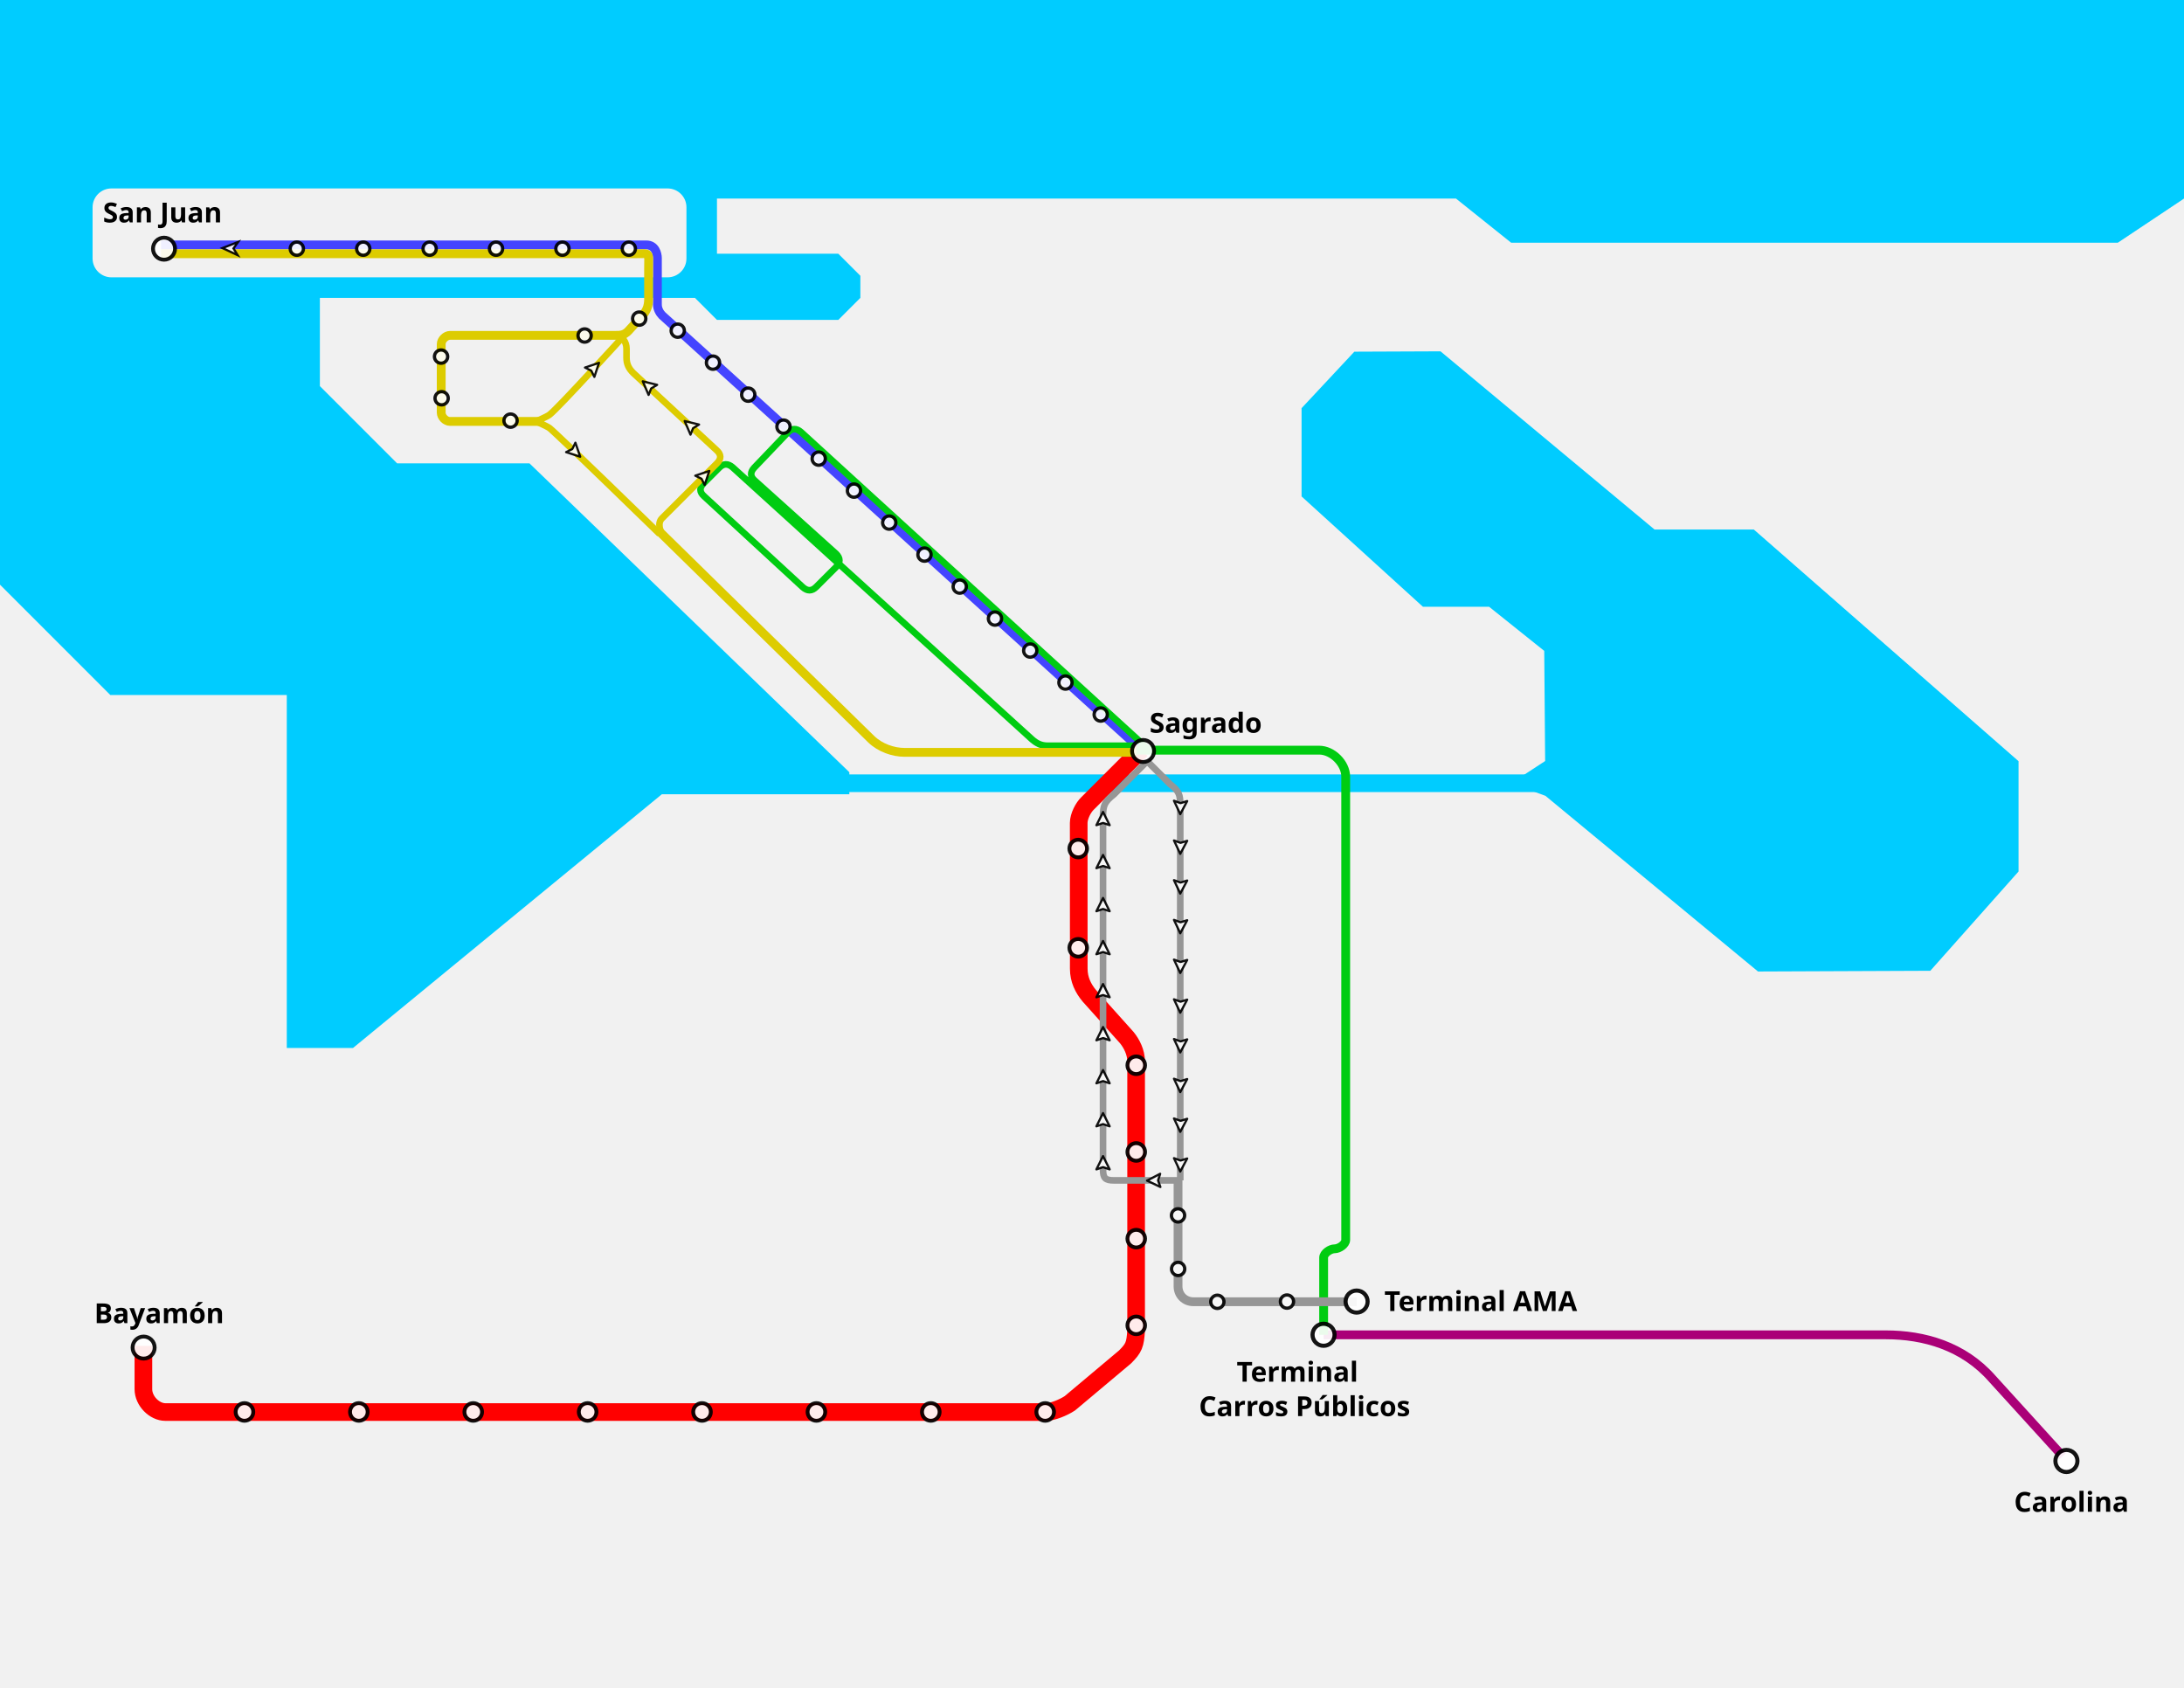
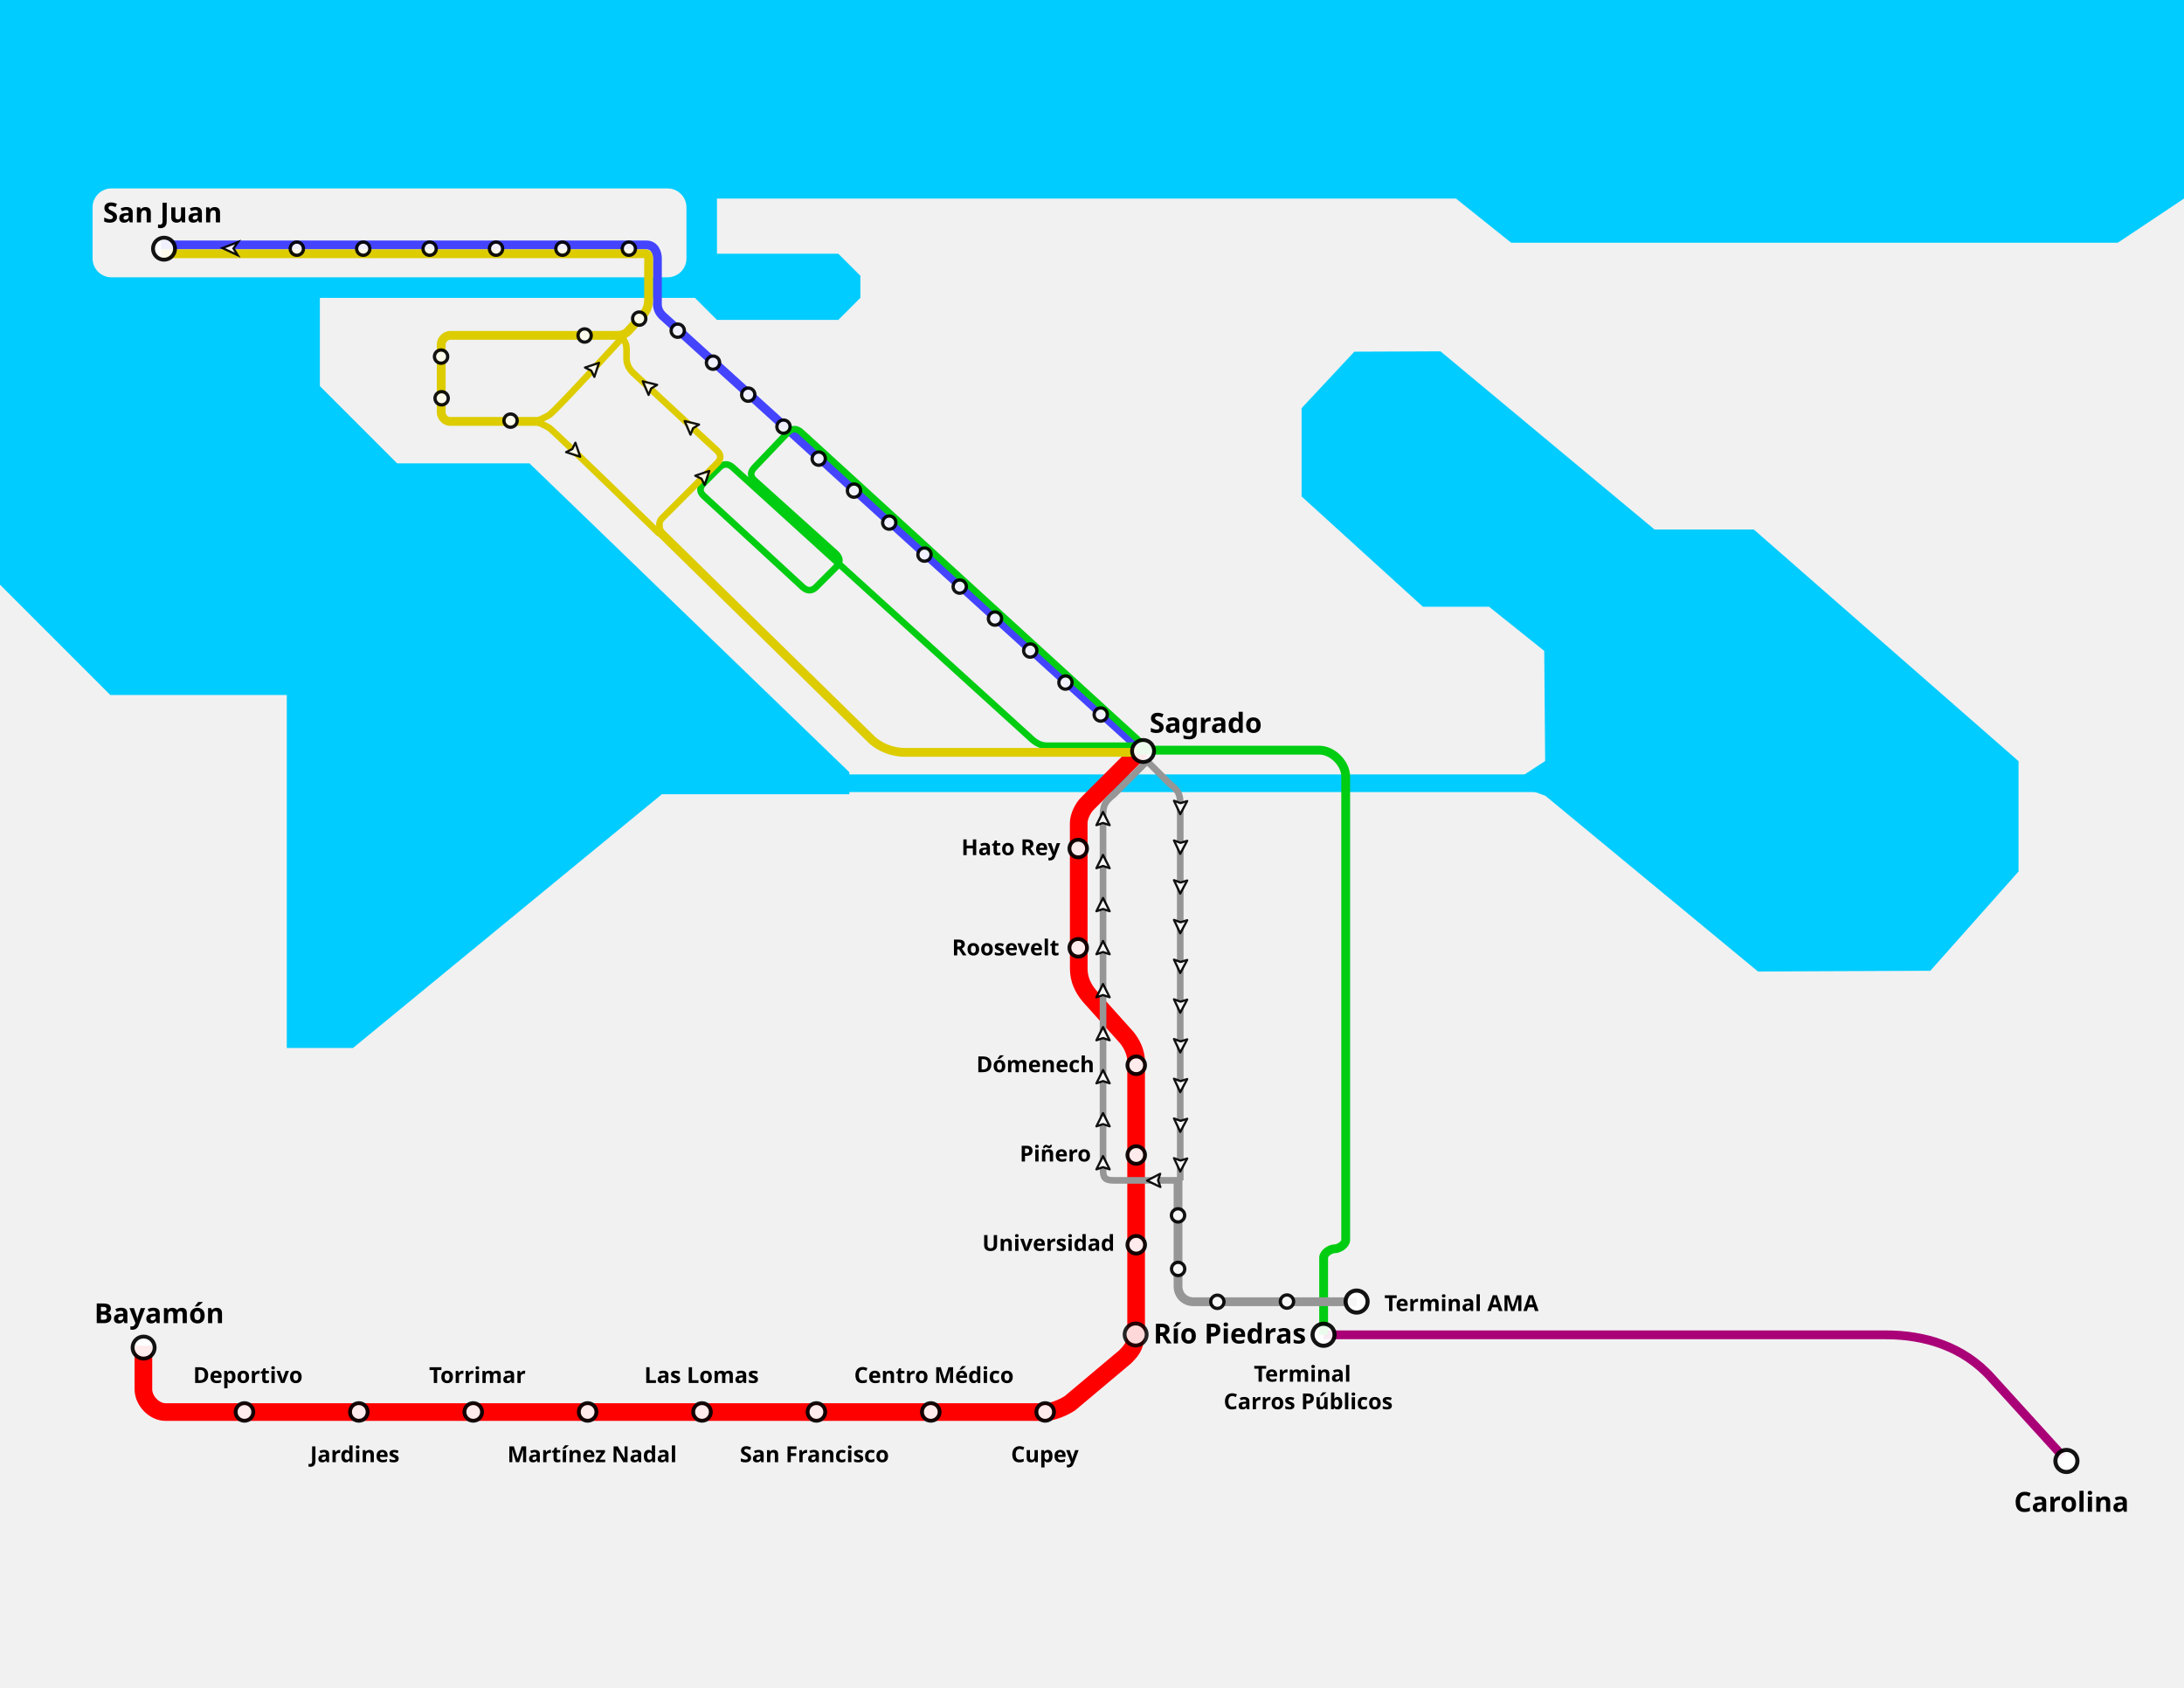
<svg xmlns="http://www.w3.org/2000/svg" width="11in" height="8.5in" viewBox="0 0 990 765" id="svg2" version="1.1">
  <defs id="defs4" />
  <g id="layer6">
    <rect style="fill:#00ccff;fill-opacity:1;stroke:none;stroke-width:3.98;stroke-linecap:round;stroke-linejoin:round;stroke-miterlimit:4;stroke-dasharray:none;stroke-dashoffset:0;stroke-opacity:1" id="rect4773" width="990" height="525" x="0" y="0" />
  </g>
  <g id="layer2" style="display:inline">
    <rect style="fill:#f1f1f1;fill-rule:evenodd;stroke:#f1f1f1;stroke-width:0.957px;stroke-linecap:butt;stroke-linejoin:miter;stroke-opacity:1" id="rect7338" width="268.241" height="39.328" x="42.444" y="85.887" ry="8.068" />
    <path style="fill:#f1f1f1;fill-rule:evenodd;stroke:#000000;stroke-width:1px;stroke-linecap:butt;stroke-linejoin:round;stroke-opacity:0" d="m 315,135 -170,0 0,40 35,35 60,0 145,140 0,10 -85,0 -140,115 -30,0 0,-160 -80,0 -50,-50 0,500 990,0 0,-675 -30,20 -275,0 -25,-20 -335,0 0,25 55,0 10,10 0,10 -10,10 -55,0 z" id="path7344" />
  </g>
  <g id="layer5" style="display:inline">
    <path style="display:inline;fill:#00ccff;fill-rule:evenodd;stroke:#000000;stroke-width:0;stroke-linecap:butt;stroke-linejoin:miter;stroke-opacity:1" d="M 700.54,360.698 685,355 700.411,344.927 700,295 l -25,-20 -30,0 -55,-50 0,-40 23.922,-25.603 39.051,-0.162 L 750,240 l 45,0 120,105 0,50 -40,45 -78.102,0.323 z" id="laguna" />
    <path style="fill:none;fill-rule:evenodd;stroke:#00ccff;stroke-width:8px;stroke-linecap:butt;stroke-linejoin:miter;stroke-opacity:1" d="m 360,355 344,0" id="path9987" />
  </g>
  <g id="layer1" transform="translate(0,-287.3622)" style="display:inline">
    <path style="fill:none;fill-rule:evenodd;stroke:#4444ff;stroke-width:4px;stroke-linecap:butt;stroke-linejoin:round;stroke-opacity:1" d="m 73,398.362 220,0 c 4,0 5,4 5,6 l 0,20.967 c -0.024,2.059 1.074,3.885 2.137,4.97 l 217.186,196.866" id="path-m3" />
    <path style="fill:none;fill-rule:evenodd;stroke:#ff0000;stroke-width:8px;stroke-linecap:butt;stroke-linejoin:round;stroke-opacity:1" d="m 517.323,627.165 -24.311,24.311 C 491,653.362 489,657.362 488.976,660.295 l 0.021,66.118 C 489,731.362 491,735.362 493.8,738.716 l 16.968,18.926 C 513,760.362 515,764.362 515,768.397 l 0,122.006 c -0.403,6.399 -1,7.96 -5,11.96 l -25,21 c -3,2 -7.982,4 -11,4 l -399,0 c -5,0 -10,-5 -10,-10.373 l 0,-19.627" id="path-tren-urbano" />
    <path style="fill:none;fill-rule:evenodd;stroke:#00cc11;stroke-width:3;stroke-linecap:butt;stroke-linejoin:round;stroke-miterlimit:4;stroke-dasharray:none;stroke-dashoffset:0;stroke-opacity:1" d="M 521,627.362 363.115,483.207 C 361,481.362 359,481.362 356.999,483.506 l -15.083,15.801 C 340,501.362 340,503.362 342.168,505.213 L 379,538.362 c 2,2 2,4 0,6 l -9.034,9.034 C 368,555.362 366,555.362 363.859,553.467 L 319.139,512.255 C 317,510.362 317,508.362 319.003,506.36 l 6.986,-6.986 C 328,497.362 330,497.362 332.116,499.193 L 467.879,622.527 C 470,624.362 472,625.362 474.956,625.362 l 39.044,0" id="path-ama9" />
    <path style="fill:none;fill-rule:evenodd;stroke:#aa0077;stroke-width:4;stroke-linecap:butt;stroke-linejoin:round;stroke-miterlimit:4;stroke-dasharray:none;stroke-dashoffset:0;stroke-opacity:1" d="m 600,892.362 254.842,0 c 17.158,0 35.158,5 48.209,19.856 L 935,947.362" id="I-62-16" />
    <path style="fill:none;fill-rule:evenodd;stroke:#ddcc00;stroke-width:3;stroke-linecap:butt;stroke-linejoin:round;stroke-miterlimit:0;stroke-dasharray:none;stroke-dashoffset:0;stroke-opacity:1" d="m 299,529.362 c 0,0 -47.054,-45.84 -49.878,-47.958 C 247.929,480.509 243,478.362 243,478.362 c 0,0 4.849,-2.094 6.042,-2.988 4,-3 33.958,-36.012 33.958,-36.012" id="me-hacia-sagrado" />
    <path style="fill:none;fill-rule:evenodd;stroke:#ddcc00;stroke-width:3;stroke-linecap:butt;stroke-linejoin:round;stroke-miterlimit:4;stroke-dasharray:none;stroke-dashoffset:0;stroke-opacity:1" d="m 301,530.362 c -2,-2 -3,-6 -0.978,-8.022 l 24.986,-24.986 C 327,495.362 327,493.362 324.845,491.422 L 287,456.362 c -2,-2 -3,-4 -3,-6.945 l 0,-4.055 c 0,-3 -2,-6 -5,-6" id="path-me-hacia-sj" />
    <path style="display:inline;fill:none;fill-rule:evenodd;stroke:#00cc11;stroke-width:4;stroke-linecap:butt;stroke-linejoin:round;stroke-miterlimit:4;stroke-dasharray:none;stroke-dashoffset:0;stroke-opacity:1" d="m 600,892.362 0,-35 c 0,-2 3,-4 4.988,-3.991 C 607,853.362 610,851.362 610,849.362 l 0,-210 c 0,-6 -6,-12 -12,-12 l -83,0" id="ama9-barbosa" />
    <path style="fill:none;fill-rule:evenodd;stroke:#ddcc00;stroke-width:4px;stroke-linecap:butt;stroke-linejoin:round;stroke-opacity:1" d="m 73,402.362 215,0 c 7,0 6,-1 6,6.75 l 0,14.281 c -0.11,3.08 -1.01,5.019 -2.888,7.063 l -6.201,6.808 C 283,439.362 281.042,439.362 279,439.362 l -75,0 c -1.983,0.022 -4,2 -4,4 l 0,30.984 c 0,2.016 2,4.016 3.89,4.016 l 42.11,0" id="path-m3-5" />
    <path style="display:inline;fill:none;fill-rule:evenodd;stroke:#ddcc00;stroke-width:4px;stroke-linecap:butt;stroke-linejoin:round;stroke-opacity:1" d="m 299,241 95.877,93.997 C 399,339 405,341 410,341 l 105,0" id="path-me-2" transform="translate(0,287.3622)" />
    <path style="fill:none;fill-rule:evenodd;stroke:#969696;stroke-width:3;stroke-linecap:butt;stroke-linejoin:round;stroke-miterlimit:4;stroke-dasharray:none;stroke-opacity:1" d="m 520,632.362 10.434,10.434 c 4.031,3.158 4.566,4.726 4.566,9.491 l 0,170.075" id="path9990" />
    <path style="fill:none;fill-rule:evenodd;stroke:#969696;stroke-width:3;stroke-linecap:butt;stroke-linejoin:round;stroke-miterlimit:4;stroke-dasharray:none;stroke-opacity:1" d="m 520,632.362 -15.081,15.081 C 500.687,650.776 500,652.413 500,657.424 l 0,159.938 c 0,4 1,5 5,5 l 30,0" id="path9992" />
    <path style="fill:none;fill-rule:evenodd;stroke:#969696;stroke-width:4px;stroke-linecap:butt;stroke-linejoin:round;stroke-opacity:1" d="m 615,877.362 -74,0 c -4,0 -7,-3 -7,-7 l 0,-49" id="path9994" />
  </g>
  <g id="layer3" style="display:inline;opacity:0.92">
    <circle style="fill:#ffffff;fill-rule:evenodd;stroke:#000000;stroke-width:1.75px;stroke-linecap:butt;stroke-linejoin:miter;stroke-opacity:1" id="path7349" cx="518.149" cy="340.385" r="5" />
    <circle style="fill:#ffffff;fill-rule:evenodd;stroke:#000000;stroke-width:1.75px;stroke-linecap:butt;stroke-linejoin:miter;stroke-opacity:1" id="path7349-7" cx="74.353" cy="112.71" r="5" />
    <circle style="fill:#ffffff;fill-rule:evenodd;stroke:#000000;stroke-width:1.75px;stroke-linecap:butt;stroke-linejoin:miter;stroke-opacity:1" id="path7349-5" cx="65.103" cy="610.776" r="5" />
    <circle style="fill:#ffffff;fill-rule:evenodd;stroke:#000000;stroke-width:1.867px;stroke-linecap:butt;stroke-linejoin:miter;stroke-opacity:1" id="path7349-6" cx="599.966" cy="604.97" r="5" />
    <circle style="fill:#ffffff;fill-rule:evenodd;stroke:#000000;stroke-width:1.867px;stroke-linecap:butt;stroke-linejoin:miter;stroke-opacity:1" id="path7349-6-7" cx="936.701" cy="662.173" r="5" />
    <circle style="display:inline;fill:#ffffff;fill-rule:evenodd;stroke:#000000;stroke-width:1.867px;stroke-linecap:butt;stroke-linejoin:miter;stroke-opacity:1" id="path7349-6-3" cx="614.944" cy="589.925" r="5" />
    <circle style="display:inline;fill:#ffffff;fill-rule:evenodd;stroke:#000000;stroke-width:1.75px;stroke-linecap:butt;stroke-linejoin:miter;stroke-opacity:1" id="path10031-5" cx="488.753" cy="429.589" r="4" />
    <circle style="display:inline;fill:#ffffff;fill-rule:evenodd;stroke:#000000;stroke-width:1.75px;stroke-linecap:butt;stroke-linejoin:miter;stroke-opacity:1" id="path10031-6" cx="515.055" cy="482.822" r="4" />
-     <circle style="display:inline;fill:#ffffff;fill-rule:evenodd;stroke:#000000;stroke-width:1.75px;stroke-linecap:butt;stroke-linejoin:miter;stroke-opacity:1" id="path10031-7" cx="515.055" cy="522.117" r="4" />
-     <circle style="display:inline;fill:#ffffff;fill-rule:evenodd;stroke:#000000;stroke-width:1.75px;stroke-linecap:butt;stroke-linejoin:miter;stroke-opacity:1" id="path10031-4" cx="515.055" cy="561.411" r="4" />
-     <circle style="display:inline;fill:#ffffff;fill-rule:evenodd;stroke:#000000;stroke-width:1.75px;stroke-linecap:butt;stroke-linejoin:miter;stroke-opacity:1" id="path10031-59" cx="515.055" cy="600.705" r="4" />
+     <circle style="display:inline;fill:#ffffff;fill-rule:evenodd;stroke:#000000;stroke-width:1.75px;stroke-linecap:butt;stroke-linejoin:miter;stroke-opacity:1" id="path10031-7" cx="515.055" cy="523.499" r="4" />
+     <circle style="display:inline;fill:#ffffff;fill-rule:evenodd;stroke:#000000;stroke-width:1.75px;stroke-linecap:butt;stroke-linejoin:miter;stroke-opacity:1" id="path10031-4" cx="515.055" cy="564.176" r="4" />
    <circle style="display:inline;fill:#ffffff;fill-rule:evenodd;stroke:#000000;stroke-width:1.75px;stroke-linecap:butt;stroke-linejoin:miter;stroke-opacity:1" id="path10031-59-3" cx="473.778" cy="639.952" r="4" />
    <circle style="display:inline;fill:#ffffff;fill-rule:evenodd;stroke:#000000;stroke-width:1.75px;stroke-linecap:butt;stroke-linejoin:miter;stroke-opacity:1" id="path10031-59-0" cx="421.926" cy="639.952" r="4" />
    <circle style="display:inline;fill:#ffffff;fill-rule:evenodd;stroke:#000000;stroke-width:1.75px;stroke-linecap:butt;stroke-linejoin:miter;stroke-opacity:1" id="path10031-59-2" cx="370.074" cy="639.952" r="4" />
    <circle style="display:inline;fill:#ffffff;fill-rule:evenodd;stroke:#000000;stroke-width:1.75px;stroke-linecap:butt;stroke-linejoin:miter;stroke-opacity:1" id="path10031-59-39" cx="318.222" cy="639.952" r="4" />
    <circle style="display:inline;fill:#ffffff;fill-rule:evenodd;stroke:#000000;stroke-width:1.75px;stroke-linecap:butt;stroke-linejoin:miter;stroke-opacity:1" id="path10031-59-8" cx="266.37" cy="639.952" r="4" />
    <circle style="display:inline;fill:#ffffff;fill-rule:evenodd;stroke:#000000;stroke-width:1.75px;stroke-linecap:butt;stroke-linejoin:miter;stroke-opacity:1" id="path10031-59-25" cx="214.518" cy="639.952" r="4" />
    <circle style="display:inline;fill:#ffffff;fill-rule:evenodd;stroke:#000000;stroke-width:1.75px;stroke-linecap:butt;stroke-linejoin:miter;stroke-opacity:1" id="path10031-59-6" cx="162.666" cy="639.952" r="4" />
    <circle style="display:inline;fill:#ffffff;fill-rule:evenodd;stroke:#000000;stroke-width:1.75px;stroke-linecap:butt;stroke-linejoin:miter;stroke-opacity:1" id="path10031-59-1" cx="110.814" cy="639.952" r="4" />
    <circle style="display:inline;fill:#ffffff;fill-rule:evenodd;stroke:#000000;stroke-width:1.5px;stroke-linecap:butt;stroke-linejoin:miter;stroke-opacity:1" id="path10031-59-7" cx="498.957" cy="323.851" r="3" />
    <circle style="display:inline;fill:#ffffff;fill-rule:evenodd;stroke:#000000;stroke-width:1.75px;stroke-linecap:butt;stroke-linejoin:miter;stroke-opacity:1" id="path10031" cx="488.753" cy="384.594" r="4" />
    <circle style="display:inline;fill:#ffffff;fill-rule:evenodd;stroke:#000000;stroke-width:1.5px;stroke-linecap:butt;stroke-linejoin:miter;stroke-opacity:1" id="path10031-59-7-1" cx="482.979" cy="309.353" r="3" />
    <circle style="display:inline;fill:#ffffff;fill-rule:evenodd;stroke:#000000;stroke-width:1.5px;stroke-linecap:butt;stroke-linejoin:miter;stroke-opacity:1" id="path10031-59-7-3" cx="467.001" cy="294.854" r="3" />
    <circle style="display:inline;fill:#ffffff;fill-rule:evenodd;stroke:#000000;stroke-width:1.5px;stroke-linecap:butt;stroke-linejoin:miter;stroke-opacity:1" id="path10031-59-7-2" cx="134.553" cy="112.71" r="3" />
    <circle style="display:inline;fill:#ffffff;fill-rule:evenodd;stroke:#000000;stroke-width:1.5px;stroke-linecap:butt;stroke-linejoin:miter;stroke-opacity:1" id="path10031-59-7-5" cx="164.652" cy="112.71" r="3" />
    <circle style="display:inline;fill:#ffffff;fill-rule:evenodd;stroke:#000000;stroke-width:1.5px;stroke-linecap:butt;stroke-linejoin:miter;stroke-opacity:1" id="path10031-59-7-42" cx="194.752" cy="112.71" r="3" />
    <circle style="display:inline;fill:#ffffff;fill-rule:evenodd;stroke:#000000;stroke-width:1.5px;stroke-linecap:butt;stroke-linejoin:miter;stroke-opacity:1" id="path10031-59-7-34" cx="224.852" cy="112.71" r="3" />
    <circle style="display:inline;fill:#ffffff;fill-rule:evenodd;stroke:#000000;stroke-width:1.5px;stroke-linecap:butt;stroke-linejoin:miter;stroke-opacity:1" id="path10031-59-7-79" cx="285.051" cy="112.71" r="3" />
    <circle style="display:inline;fill:#ffffff;fill-rule:evenodd;stroke:#000000;stroke-width:1.5px;stroke-linecap:butt;stroke-linejoin:miter;stroke-opacity:1" id="path10031-59-7-32" cx="254.951" cy="112.71" r="3" />
    <circle style="display:inline;fill:#ffffff;fill-rule:evenodd;stroke:#000000;stroke-width:1.5px;stroke-linecap:butt;stroke-linejoin:miter;stroke-opacity:1" id="path10031-59-7-79-1" cx="307.22" cy="149.87" r="3" />
    <circle style="display:inline;fill:#ffffff;fill-rule:evenodd;stroke:#000000;stroke-width:1.5px;stroke-linecap:butt;stroke-linejoin:miter;stroke-opacity:1" id="path10031-59-7-79-5" cx="323.198" cy="164.368" r="3" />
    <circle style="display:inline;fill:#ffffff;fill-rule:evenodd;stroke:#000000;stroke-width:1.5px;stroke-linecap:butt;stroke-linejoin:miter;stroke-opacity:1" id="path10031-59-7-79-7" cx="339.176" cy="178.867" r="3" />
    <circle style="display:inline;fill:#ffffff;fill-rule:evenodd;stroke:#000000;stroke-width:1.5px;stroke-linecap:butt;stroke-linejoin:miter;stroke-opacity:1" id="path10031-59-7-79-0" cx="371.132" cy="207.864" r="3" />
    <circle style="display:inline;fill:#ffffff;fill-rule:evenodd;stroke:#000000;stroke-width:1.5px;stroke-linecap:butt;stroke-linejoin:miter;stroke-opacity:1" id="path10031-59-7-79-4" cx="403.089" cy="236.86" r="3" />
    <circle style="display:inline;fill:#ffffff;fill-rule:evenodd;stroke:#000000;stroke-width:1.5px;stroke-linecap:butt;stroke-linejoin:miter;stroke-opacity:1" id="path10031-59-7-79-9" cx="419.067" cy="251.359" r="3" />
    <circle style="display:inline;fill:#ffffff;fill-rule:evenodd;stroke:#000000;stroke-width:1.5px;stroke-linecap:butt;stroke-linejoin:miter;stroke-opacity:1" id="path10031-59-7-7" cx="451.023" cy="280.356" r="3" />
    <circle style="display:inline;fill:#ffffff;fill-rule:evenodd;stroke:#000000;stroke-width:1.5px;stroke-linecap:butt;stroke-linejoin:miter;stroke-opacity:1" id="path10031-59-7-4" cx="435.045" cy="265.857" r="3" />
    <circle style="display:inline;fill:#ffffff;fill-rule:evenodd;stroke:#000000;stroke-width:1.5px;stroke-linecap:butt;stroke-linejoin:miter;stroke-opacity:1" id="path10031-59-7-79-4-4" cx="387.11" cy="222.362" r="3" />
    <circle style="display:inline;fill:#ffffff;fill-rule:evenodd;stroke:#000000;stroke-width:1.5px;stroke-linecap:butt;stroke-linejoin:miter;stroke-opacity:1" id="path10031-59-7-79-4-47" cx="355.154" cy="193.365" r="3" />
    <circle style="display:inline;fill:#ffffff;fill-rule:evenodd;stroke:#000000;stroke-width:1.5px;stroke-linecap:butt;stroke-linejoin:miter;stroke-opacity:1" id="path10031-59-7-31" cx="583.382" cy="589.925" r="3" />
    <circle style="display:inline;fill:#ffffff;fill-rule:evenodd;stroke:#000000;stroke-width:1.5px;stroke-linecap:butt;stroke-linejoin:miter;stroke-opacity:1" id="path10031-59-7-74" cx="551.821" cy="590.031" r="3" />
    <circle style="display:inline;fill:#ffffff;fill-rule:evenodd;stroke:#000000;stroke-width:1.5px;stroke-linecap:butt;stroke-linejoin:miter;stroke-opacity:1" id="path10031-59-7-6" cx="534.043" cy="575.133" r="3" />
    <circle style="display:inline;fill:#ffffff;fill-rule:evenodd;stroke:#000000;stroke-width:1.5px;stroke-linecap:butt;stroke-linejoin:miter;stroke-opacity:1" id="path10031-59-7-8" cx="534" cy="550.86" r="3" />
    <path style="display:inline;fill:#ffffff;fill-opacity:1;fill-rule:evenodd;stroke:#000000;stroke-width:1px;stroke-linecap:butt;stroke-linejoin:miter;stroke-opacity:1" d="m 105.844,112.599 1.899,3.065 -6.897,-3.231 7.096,-2.766 z" id="path4451-8" />
    <path style="display:inline;fill:#ffffff;fill-opacity:1;fill-rule:evenodd;stroke:#000000;stroke-width:1px;stroke-linecap:round;stroke-linejoin:round;stroke-opacity:1" d="m 500,431.5 -3,1 3,-6 3,6 z" id="path4484-7-0-4" />
    <path style="display:inline;fill:#ffffff;fill-opacity:1;fill-rule:evenodd;stroke:#000000;stroke-width:1px;stroke-linecap:round;stroke-linejoin:round;stroke-opacity:1" d="m 500,412 -3,1 3,-6 3,6 z" id="path4484-7-0" />
    <path style="display:inline;fill:#ffffff;fill-opacity:1;fill-rule:evenodd;stroke:#000000;stroke-width:1px;stroke-linecap:round;stroke-linejoin:round;stroke-opacity:1" d="m 500,451 -3,1 3,-6 3,6 z" id="path4484-7-0-4-5" />
    <path style="display:inline;fill:#ffffff;fill-opacity:1;fill-rule:evenodd;stroke:#000000;stroke-width:1px;stroke-linecap:round;stroke-linejoin:round;stroke-opacity:1" d="m 500,470.5 -3,1 3,-6 3,6 z" id="path4484-7-0-4-9" />
    <path style="display:inline;fill:#ffffff;fill-opacity:1;fill-rule:evenodd;stroke:#000000;stroke-width:1px;stroke-linecap:round;stroke-linejoin:round;stroke-opacity:1" d="m 500,490 -3,1 3,-6 3,6 z" id="path4484-7-0-4-8" />
    <path style="display:inline;fill:#ffffff;fill-opacity:1;fill-rule:evenodd;stroke:#000000;stroke-width:1px;stroke-linecap:round;stroke-linejoin:round;stroke-opacity:1" d="m 500,509.5 -3,1 3,-6 3,6 z" id="path4484-7-0-4-4" />
    <path style="display:inline;fill:#ffffff;fill-opacity:1;fill-rule:evenodd;stroke:#000000;stroke-width:1px;stroke-linecap:round;stroke-linejoin:round;stroke-opacity:1" d="m 500,529 -3,1 3,-6 3,6 z" id="path4484-7-0-4-2" />
    <path transform="translate(0,-287.3622)" style="display:inline;fill:#ffffff;fill-opacity:1;fill-rule:evenodd;stroke:#000000;stroke-width:1px;stroke-linecap:round;stroke-linejoin:round;stroke-opacity:1" d="m 500,660.362 -3,1 3,-6 3,6 z" id="path4484" />
    <path transform="translate(0,-287.3622)" style="display:inline;fill:#ffffff;fill-opacity:1;fill-rule:evenodd;stroke:#000000;stroke-width:1px;stroke-linecap:round;stroke-linejoin:round;stroke-opacity:1" d="m 500,679.862 -3,1 3,-6 3,6 z" id="path4484-7" />
    <path transform="translate(0,-287.3622)" style="display:inline;fill:#ffffff;fill-opacity:1;fill-rule:evenodd;stroke:#000000;stroke-width:1px;stroke-linecap:round;stroke-linejoin:round;stroke-opacity:1" d="m 535.131,651.369 3.025,-0.921 -3.156,5.92 -2.842,-6.076 z" id="path4484-2" />
    <path transform="translate(0,-287.3622)" style="display:inline;fill:#ffffff;fill-opacity:1;fill-rule:evenodd;stroke:#000000;stroke-width:1px;stroke-linecap:round;stroke-linejoin:round;stroke-opacity:1" d="m 535.131,669.369 3.025,-0.921 -3.156,5.92 -2.842,-6.076 z" id="path4484-2-6" />
    <path transform="translate(0,-287.3622)" style="display:inline;fill:#ffffff;fill-opacity:1;fill-rule:evenodd;stroke:#000000;stroke-width:1px;stroke-linecap:round;stroke-linejoin:round;stroke-opacity:1" d="m 535.131,687.368 3.025,-0.921 -3.156,5.92 -2.842,-6.076 z" id="path4484-2-2" />
    <path transform="translate(0,-287.3622)" style="display:inline;fill:#ffffff;fill-opacity:1;fill-rule:evenodd;stroke:#000000;stroke-width:1px;stroke-linecap:round;stroke-linejoin:round;stroke-opacity:1" d="m 535.131,723.367 3.025,-0.921 -3.156,5.92 -2.842,-6.076 z" id="path4484-2-8" />
    <path transform="translate(0,-287.3622)" style="display:inline;fill:#ffffff;fill-opacity:1;fill-rule:evenodd;stroke:#000000;stroke-width:1px;stroke-linecap:round;stroke-linejoin:round;stroke-opacity:1" d="m 535.131,705.368 3.025,-0.921 -3.156,5.92 -2.842,-6.076 z" id="path4484-2-7" />
    <path transform="translate(0,-287.3622)" style="display:inline;fill:#ffffff;fill-opacity:1;fill-rule:evenodd;stroke:#000000;stroke-width:1px;stroke-linecap:round;stroke-linejoin:round;stroke-opacity:1" d="m 535.131,741.366 3.025,-0.921 -3.156,5.92 -2.842,-6.076 z" id="path4484-2-6-1" />
    <path transform="translate(0,-287.3622)" style="display:inline;fill:#ffffff;fill-opacity:1;fill-rule:evenodd;stroke:#000000;stroke-width:1px;stroke-linecap:round;stroke-linejoin:round;stroke-opacity:1" d="m 535.131,759.366 3.025,-0.921 -3.156,5.92 -2.842,-6.076 z" id="path4484-2-2-6" />
    <path transform="translate(0,-287.3622)" style="display:inline;fill:#ffffff;fill-opacity:1;fill-rule:evenodd;stroke:#000000;stroke-width:1px;stroke-linecap:round;stroke-linejoin:round;stroke-opacity:1" d="m 535.131,795.365 3.025,-0.921 -3.156,5.92 -2.842,-6.076 z" id="path4484-2-8-0" />
    <path transform="translate(0,-287.3622)" style="display:inline;fill:#ffffff;fill-opacity:1;fill-rule:evenodd;stroke:#000000;stroke-width:1px;stroke-linecap:round;stroke-linejoin:round;stroke-opacity:1" d="m 535.131,777.365 3.025,-0.921 -3.156,5.92 -2.842,-6.076 z" id="path4484-2-7-2" />
    <path transform="translate(0,-287.3622)" style="display:inline;fill:#ffffff;fill-opacity:1;fill-rule:evenodd;stroke:#000000;stroke-width:1px;stroke-linecap:round;stroke-linejoin:round;stroke-opacity:1" d="m 535.131,813.364 3.025,-0.921 -3.156,5.92 -2.842,-6.076 z" id="path4484-2-8-5" />
    <path transform="translate(0,-287.3622)" style="display:inline;fill:#ffffff;fill-opacity:1;fill-rule:evenodd;stroke:#000000;stroke-width:1px;stroke-linecap:round;stroke-linejoin:round;stroke-opacity:1" d="M 524.949,822.38 526,825.362 l -6.05,-2.898 5.948,-3.101 z" id="path4484-2-8-5-4" />
    <circle transform="translate(0,-287.3622)" style="display:inline;fill:#ffffff;fill-rule:evenodd;stroke:#000000;stroke-width:1.5px;stroke-linecap:butt;stroke-linejoin:miter;stroke-opacity:1" id="path10031-59-7-79-53" cx="199.935" cy="448.987" r="3" />
    <circle transform="translate(0,-287.3622)" style="display:inline;fill:#ffffff;fill-rule:evenodd;stroke:#000000;stroke-width:1.5px;stroke-linecap:butt;stroke-linejoin:miter;stroke-opacity:1" id="path10031-59-7-79-44" cx="200.186" cy="467.869" r="3" />
    <circle transform="translate(0,-287.3622)" style="display:inline;fill:#ffffff;fill-rule:evenodd;stroke:#000000;stroke-width:1.5px;stroke-linecap:butt;stroke-linejoin:miter;stroke-opacity:1" id="path10031-59-7-79-71" cx="231.425" cy="478.01" r="3" />
    <path transform="translate(0,-287.3622)" style="display:inline;fill:#ffffff;fill-opacity:1;fill-rule:evenodd;stroke:#000000;stroke-width:1px;stroke-linecap:round;stroke-linejoin:round;stroke-opacity:1" d="m 259.435,490.856 1.39,-2.84 2.175,6.346 -6.382,-2.068 z" id="path4484-2-8-5-4-6" />
    <path transform="translate(0,-287.3622)" style="display:inline;fill:#ffffff;fill-opacity:1;fill-rule:evenodd;stroke:#000000;stroke-width:1px;stroke-linecap:round;stroke-linejoin:round;stroke-opacity:1" d="m 318,504.362 -2.832,-1.406 6.358,-2.139 -2.104,6.37 z" id="path4484-2-8-5-4-6-9" />
    <path transform="translate(0,-287.3622)" style="display:inline;fill:#ffffff;fill-opacity:1;fill-rule:evenodd;stroke:#000000;stroke-width:1px;stroke-linecap:round;stroke-linejoin:round;stroke-opacity:1" d="m 268,455.362 -2.832,-1.406 6.358,-2.139 -2.104,6.37 z" id="path4484-2-8-5-4-6-9-5" />
    <path transform="translate(0,-287.3622)" style="display:inline;fill:#ffffff;fill-opacity:1;fill-rule:evenodd;stroke:#000000;stroke-width:1px;stroke-linecap:round;stroke-linejoin:round;stroke-opacity:1" d="M 314.176,481.427 313,484.362 l -2.638,-6.168 6.517,1.59 z" id="path4484-2-8-5-4-6-9-0" />
    <path transform="translate(0,-287.3622)" style="display:inline;fill:#ffffff;fill-opacity:1;fill-rule:evenodd;stroke:#000000;stroke-width:1px;stroke-linecap:round;stroke-linejoin:round;stroke-opacity:1" d="M 295.176,463.427 294,466.362 l -2.638,-6.168 6.517,1.59 z" id="path4484-2-8-5-4-6-9-0-8" />
    <circle transform="translate(0,-287.3622)" style="display:inline;fill:#ffffff;fill-rule:evenodd;stroke:#000000;stroke-width:1.5px;stroke-linecap:butt;stroke-linejoin:miter;stroke-opacity:1" id="path10031-59-7-79-8" cx="289.749" cy="431.774" r="3" />
    <circle transform="translate(0,-287.3622)" style="display:inline;fill:#ffffff;fill-rule:evenodd;stroke:#000000;stroke-width:1.5px;stroke-linecap:butt;stroke-linejoin:miter;stroke-opacity:1" id="path10031-59-7-79-01" cx="265.012" cy="439.425" r="3" />
+     <circle style="display:inline;opacity:0.92;fill:#ffffff;fill-rule:evenodd;stroke:#000000;stroke-width:1.75px;stroke-linecap:butt;stroke-linejoin:miter;stroke-opacity:1" id="path7349-5-1" cx="514.782" cy="604.853" r="5" />
  </g>
  <g id="layer4" style="display:inline">
-     <text xml:space="preserve" style="font-style:normal;font-variant:normal;font-weight:bold;font-stretch:normal;font-size:12.5px;line-height:125%;font-family:sans-serif;-inkscape-font-specification:'sans-serif, Bold';text-align:start;letter-spacing:0px;word-spacing:0px;writing-mode:lr;text-anchor:start;fill:#000000;fill-opacity:1;stroke:none;stroke-width:1px;stroke-linecap:butt;stroke-linejoin:miter;stroke-opacity:1;" x="521.066" y="332.102" id="text9665">
+     <text xml:space="preserve" style="font-style:normal;font-variant:normal;font-weight:bold;font-stretch:normal;font-size:12.5px;line-height:125%;font-family:sans-serif;-inkscape-font-specification:'sans-serif, Bold';text-align:start;letter-spacing:0px;word-spacing:0px;writing-mode:lr-tb;text-anchor:start;fill:#000000;fill-opacity:1;stroke:none;stroke-width:1px;stroke-linecap:butt;stroke-linejoin:miter;stroke-opacity:1" x="521.066" y="332.102" id="text9665">
      <tspan id="tspan9667" x="521.066" y="332.102">Sagrado</tspan>
    </text>
-     <text xml:space="preserve" style="font-style:normal;font-variant:normal;font-weight:bold;font-stretch:normal;font-size:12.5px;line-height:125%;font-family:sans-serif;-inkscape-font-specification:'sans-serif, Bold';text-align:start;letter-spacing:0px;word-spacing:0px;writing-mode:lr;text-anchor:start;display:inline;fill:#000000;fill-opacity:1;stroke:none;stroke-width:1px;stroke-linecap:butt;stroke-linejoin:miter;stroke-opacity:1;" x="46.652" y="100.801" id="text9665-8">
+     <text xml:space="preserve" style="font-style:normal;font-variant:normal;font-weight:bold;font-stretch:normal;font-size:12.5px;line-height:125%;font-family:sans-serif;-inkscape-font-specification:'sans-serif, Bold';text-align:start;letter-spacing:0px;word-spacing:0px;writing-mode:lr-tb;text-anchor:start;display:inline;fill:#000000;fill-opacity:1;stroke:none;stroke-width:1px;stroke-linecap:butt;stroke-linejoin:miter;stroke-opacity:1" x="46.652" y="100.801" id="text9665-8">
      <tspan id="tspan9667-1" x="46.652" y="100.801">San Juan</tspan>
    </text>
-     <text xml:space="preserve" style="font-style:normal;font-variant:normal;font-weight:bold;font-stretch:normal;font-size:12.5px;line-height:125%;font-family:sans-serif;-inkscape-font-specification:'sans-serif, Bold';text-align:center;letter-spacing:0px;word-spacing:0px;writing-mode:lr-tb;text-anchor:middle;display:inline;fill:#000000;fill-opacity:1;stroke:none;stroke-width:1px;stroke-linecap:butt;stroke-linejoin:miter;stroke-opacity:1" x="599.49" y="626.222" id="text9665-1">
+     <text xml:space="preserve" style="font-style:normal;font-variant:normal;font-weight:bold;font-stretch:normal;font-size:10px;line-height:125%;font-family:sans-serif;-inkscape-font-specification:'sans-serif, Bold';text-align:center;letter-spacing:0px;word-spacing:0px;writing-mode:lr-tb;text-anchor:middle;display:inline;fill:#000000;fill-opacity:1;stroke:none;stroke-width:1px;stroke-linecap:butt;stroke-linejoin:miter;stroke-opacity:1" x="599.49" y="626.222" id="text9665-1">
      <tspan x="599.49" y="626.222" id="tspan9820">Terminal</tspan>
-       <tspan x="599.49" y="641.847" id="tspan3525">Carros Públicos</tspan>
+       <tspan x="599.49" y="638.722" id="tspan3525">Carros Públicos</tspan>
    </text>
-     <text xml:space="preserve" style="font-style:normal;font-variant:normal;font-weight:bold;font-stretch:normal;font-size:12.5px;line-height:125%;font-family:sans-serif;-inkscape-font-specification:'sans-serif, Bold';text-align:start;letter-spacing:0px;word-spacing:0px;writing-mode:lr;text-anchor:start;display:inline;fill:#000000;fill-opacity:1;stroke:none;stroke-width:1px;stroke-linecap:butt;stroke-linejoin:miter;stroke-opacity:1;" x="42.725" y="599.706" id="text9665-3">
+     <text xml:space="preserve" style="font-style:normal;font-variant:normal;font-weight:bold;font-stretch:normal;font-size:12.5px;line-height:125%;font-family:sans-serif;-inkscape-font-specification:'sans-serif, Bold';text-align:start;letter-spacing:0px;word-spacing:0px;writing-mode:lr-tb;text-anchor:start;display:inline;fill:#000000;fill-opacity:1;stroke:none;stroke-width:1px;stroke-linecap:butt;stroke-linejoin:miter;stroke-opacity:1" x="42.725" y="599.706" id="text9665-3">
      <tspan id="tspan9667-8" x="42.725" y="599.706">Bayamón</tspan>
    </text>
-     <text xml:space="preserve" style="font-style:normal;font-variant:normal;font-weight:bold;font-stretch:normal;font-size:12.5px;line-height:125%;font-family:sans-serif;-inkscape-font-specification:'sans-serif, Bold';text-align:start;letter-spacing:0px;word-spacing:0px;writing-mode:lr;text-anchor:start;display:inline;fill:#000000;fill-opacity:1;stroke:none;stroke-width:1px;stroke-linecap:butt;stroke-linejoin:miter;stroke-opacity:1;" x="912.965" y="685.192" id="text9665-1-3">
+     <text xml:space="preserve" style="font-style:normal;font-variant:normal;font-weight:bold;font-stretch:normal;font-size:12.5px;line-height:125%;font-family:sans-serif;-inkscape-font-specification:'sans-serif, Bold';text-align:start;letter-spacing:0px;word-spacing:0px;writing-mode:lr-tb;text-anchor:start;display:inline;fill:#000000;fill-opacity:1;stroke:none;stroke-width:1px;stroke-linecap:butt;stroke-linejoin:miter;stroke-opacity:1" x="912.965" y="685.192" id="text9665-1-3">
      <tspan x="912.965" y="685.192" id="tspan9820-0">Carolina</tspan>
    </text>
-     <text xml:space="preserve" style="font-style:normal;font-variant:normal;font-weight:bold;font-stretch:normal;font-size:12.5px;line-height:125%;font-family:sans-serif;-inkscape-font-specification:'sans-serif, Bold';text-align:start;letter-spacing:0px;word-spacing:0px;writing-mode:lr-tb;text-anchor:start;display:inline;fill:#000000;fill-opacity:1;stroke:none;stroke-width:1px;stroke-linecap:butt;stroke-linejoin:miter;stroke-opacity:1" x="627.523" y="594.212" id="text9665-1-2">
+     <text xml:space="preserve" style="font-style:normal;font-variant:normal;font-weight:bold;font-stretch:normal;font-size:10px;line-height:125%;font-family:sans-serif;-inkscape-font-specification:'sans-serif, Bold';text-align:start;letter-spacing:0px;word-spacing:0px;writing-mode:lr-tb;text-anchor:start;display:inline;fill:#000000;fill-opacity:1;stroke:none;stroke-width:1px;stroke-linecap:butt;stroke-linejoin:miter;stroke-opacity:1" x="627.523" y="594.212" id="text9665-1-2">
      <tspan x="627.523" y="594.212" id="tspan9820-5">Terminal AMA</tspan>
+     </text>
+     <text xml:space="preserve" style="font-style:normal;font-variant:normal;font-weight:bold;font-stretch:normal;font-size:10px;line-height:125%;font-family:sans-serif;-inkscape-font-specification:'sans-serif, Bold';text-align:start;letter-spacing:0px;word-spacing:0px;writing-mode:lr-tb;text-anchor:start;display:inline;fill:#000000;fill-opacity:1;stroke:none;stroke-width:1px;stroke-linecap:butt;stroke-linejoin:miter;stroke-opacity:1" x="435.773" y="387.584" id="text9665-19">
+       <tspan id="tspan4811" x="435.773" y="387.584">Hato Rey</tspan>
+     </text>
+     <text xml:space="preserve" style="font-style:normal;font-variant:normal;font-weight:bold;font-stretch:normal;font-size:10px;line-height:125%;font-family:sans-serif;-inkscape-font-specification:'sans-serif, Bold';text-align:start;letter-spacing:0px;word-spacing:0px;writing-mode:lr-tb;text-anchor:start;display:inline;fill:#000000;fill-opacity:1;stroke:none;stroke-width:1px;stroke-linecap:butt;stroke-linejoin:miter;stroke-opacity:1" x="431.516" y="433.007" id="text9665-19-5">
+       <tspan id="tspan4851" x="431.516" y="433.007">Roosevelt</tspan>
+     </text>
+     <text xml:space="preserve" style="font-style:normal;font-variant:normal;font-weight:bold;font-stretch:normal;font-size:10px;line-height:125%;font-family:sans-serif;-inkscape-font-specification:'sans-serif, Bold';text-align:start;letter-spacing:0px;word-spacing:0px;writing-mode:lr-tb;text-anchor:start;display:inline;fill:#000000;fill-opacity:1;stroke:none;stroke-width:1px;stroke-linecap:butt;stroke-linejoin:miter;stroke-opacity:1" x="442.572" y="485.964" id="text9665-19-5-0">
+       <tspan id="tspan4849" x="442.572" y="485.964">Dómenech</tspan>
+     </text>
+     <text xml:space="preserve" style="font-style:normal;font-variant:normal;font-weight:bold;font-stretch:normal;font-size:10px;line-height:125%;font-family:sans-serif;-inkscape-font-specification:'sans-serif, Bold';text-align:start;letter-spacing:0px;word-spacing:0px;writing-mode:lr-tb;text-anchor:start;display:inline;fill:#000000;fill-opacity:1;stroke:none;stroke-width:1px;stroke-linecap:butt;stroke-linejoin:miter;stroke-opacity:1" x="462.227" y="526.45" id="text9665-19-5-0-0">
+       <tspan id="tspan4871" x="462.227" y="526.45">Piñero</tspan>
+     </text>
+     <text xml:space="preserve" style="font-style:normal;font-variant:normal;font-weight:bold;font-stretch:normal;font-size:10px;line-height:125%;font-family:sans-serif;-inkscape-font-specification:'sans-serif, Bold';text-align:start;letter-spacing:0px;word-spacing:0px;writing-mode:lr-tb;text-anchor:start;display:inline;fill:#000000;fill-opacity:1;stroke:none;stroke-width:1px;stroke-linecap:butt;stroke-linejoin:miter;stroke-opacity:1" x="445.263" y="566.935" id="text9665-19-5-0-0-7">
+       <tspan id="tspan4891" x="445.263" y="566.935">Universidad</tspan>
+     </text>
+     <text xml:space="preserve" style="font-style:normal;font-variant:normal;font-weight:bold;font-stretch:normal;font-size:12.5px;line-height:125%;font-family:sans-serif;-inkscape-font-specification:'sans-serif, Bold';text-align:start;letter-spacing:0px;word-spacing:0px;writing-mode:lr-tb;text-anchor:start;display:inline;fill:#000000;fill-opacity:1;stroke:none;stroke-width:1px;stroke-linecap:butt;stroke-linejoin:miter;stroke-opacity:1" x="522.848" y="608.892" id="text9665-19-5-0-0-1">
+       <tspan id="tspan4901" x="522.848" y="608.892">Río Piedras</tspan>
+     </text>
+     <text xml:space="preserve" style="font-style:normal;font-variant:normal;font-weight:bold;font-stretch:normal;font-size:10px;line-height:125%;font-family:sans-serif;-inkscape-font-specification:'sans-serif, Bold';text-align:start;letter-spacing:0px;word-spacing:0px;writing-mode:lr-tb;text-anchor:start;display:inline;fill:#000000;fill-opacity:1;stroke:none;stroke-width:1px;stroke-linecap:butt;stroke-linejoin:miter;stroke-opacity:1" x="458.278" y="662.714" id="text9665-19-5-0-0-7-6">
+       <tspan id="tspan4921" x="458.278" y="662.714">Cupey</tspan>
+     </text>
+     <text xml:space="preserve" style="font-style:normal;font-variant:normal;font-weight:bold;font-stretch:normal;font-size:10px;line-height:125%;font-family:sans-serif;-inkscape-font-specification:'sans-serif, Bold';text-align:start;letter-spacing:0px;word-spacing:0px;writing-mode:lr-tb;text-anchor:start;display:inline;fill:#000000;fill-opacity:1;stroke:none;stroke-width:1px;stroke-linecap:butt;stroke-linejoin:miter;stroke-opacity:1" x="387.168" y="626.816" id="text9665-19-5-0-0-7-6-2">
+       <tspan id="tspan4941" x="387.168" y="626.816">Centro Médico</tspan>
+     </text>
+     <text xml:space="preserve" style="font-style:normal;font-variant:normal;font-weight:bold;font-stretch:normal;font-size:10px;line-height:125%;font-family:sans-serif;-inkscape-font-specification:'sans-serif, Bold';text-align:start;letter-spacing:0px;word-spacing:0px;writing-mode:lr-tb;text-anchor:start;display:inline;fill:#000000;fill-opacity:1;stroke:none;stroke-width:1px;stroke-linecap:butt;stroke-linejoin:miter;stroke-opacity:1" x="335.36" y="662.714" id="text9665-19-5-0-0-7-6-2-3">
+       <tspan id="tspan4941-2" x="335.36" y="662.714">San Francisco</tspan>
+     </text>
+     <text xml:space="preserve" style="font-style:normal;font-variant:normal;font-weight:bold;font-stretch:normal;font-size:10px;line-height:125%;font-family:sans-serif;-inkscape-font-specification:'sans-serif, Bold';text-align:start;letter-spacing:0px;word-spacing:0px;writing-mode:lr-tb;text-anchor:start;display:inline;fill:#000000;fill-opacity:1;stroke:none;stroke-width:1px;stroke-linecap:butt;stroke-linejoin:miter;stroke-opacity:1" x="292.035" y="626.816" id="text9665-19-5-0-0-7-6-2-3-5">
+       <tspan id="tspan4979" x="292.035" y="626.816">Las Lomas</tspan>
+     </text>
+     <text xml:space="preserve" style="font-style:normal;font-variant:normal;font-weight:bold;font-stretch:normal;font-size:10px;line-height:125%;font-family:sans-serif;-inkscape-font-specification:'sans-serif, Bold';text-align:start;letter-spacing:0px;word-spacing:0px;writing-mode:lr-tb;text-anchor:start;display:inline;fill:#000000;fill-opacity:1;stroke:none;stroke-width:1px;stroke-linecap:butt;stroke-linejoin:miter;stroke-opacity:1" x="229.978" y="662.714" id="text9665-19-5-0-0-7-6-2-3-5-5">
+       <tspan id="tspan4979-8" x="229.978" y="662.714">Martínez Nadal</tspan>
+     </text>
+     <text xml:space="preserve" style="font-style:normal;font-variant:normal;font-weight:bold;font-stretch:normal;font-size:10px;line-height:125%;font-family:sans-serif;-inkscape-font-specification:'sans-serif, Bold';text-align:start;letter-spacing:0px;word-spacing:0px;writing-mode:lr-tb;text-anchor:start;display:inline;fill:#000000;fill-opacity:1;stroke:none;stroke-width:1px;stroke-linecap:butt;stroke-linejoin:miter;stroke-opacity:1" x="194.5" y="626.816" id="text9665-19-5-0-0-7-6-2-3-5-5-7">
+       <tspan id="tspan4979-8-7" x="194.5" y="626.816">Torrimar</tspan>
+     </text>
+     <text xml:space="preserve" style="font-style:normal;font-variant:normal;font-weight:bold;font-stretch:normal;font-size:10px;line-height:125%;font-family:sans-serif;-inkscape-font-specification:'sans-serif, Bold';text-align:start;letter-spacing:0px;word-spacing:0px;writing-mode:lr-tb;text-anchor:start;display:inline;fill:#000000;fill-opacity:1;stroke:none;stroke-width:1px;stroke-linecap:butt;stroke-linejoin:miter;stroke-opacity:1" x="140.577" y="662.714" id="text9665-19-5-0-0-7-6-2-3-5-5-7-3">
+       <tspan id="tspan4979-8-7-3" x="140.577" y="662.714">Jardines</tspan>
+     </text>
+     <text xml:space="preserve" style="font-style:normal;font-variant:normal;font-weight:bold;font-stretch:normal;font-size:10px;line-height:125%;font-family:sans-serif;-inkscape-font-specification:'sans-serif, Bold';text-align:start;letter-spacing:0px;word-spacing:0px;writing-mode:lr-tb;text-anchor:start;display:inline;fill:#000000;fill-opacity:1;stroke:none;stroke-width:1px;stroke-linecap:butt;stroke-linejoin:miter;stroke-opacity:1" x="87.556" y="626.816" id="text9665-19-5-0-0-7-6-2-3-5-5-7-3-0">
+       <tspan id="tspan4979-8-7-3-4" x="87.556" y="626.816">Deportivo</tspan>
    </text>
  </g>
</svg>
